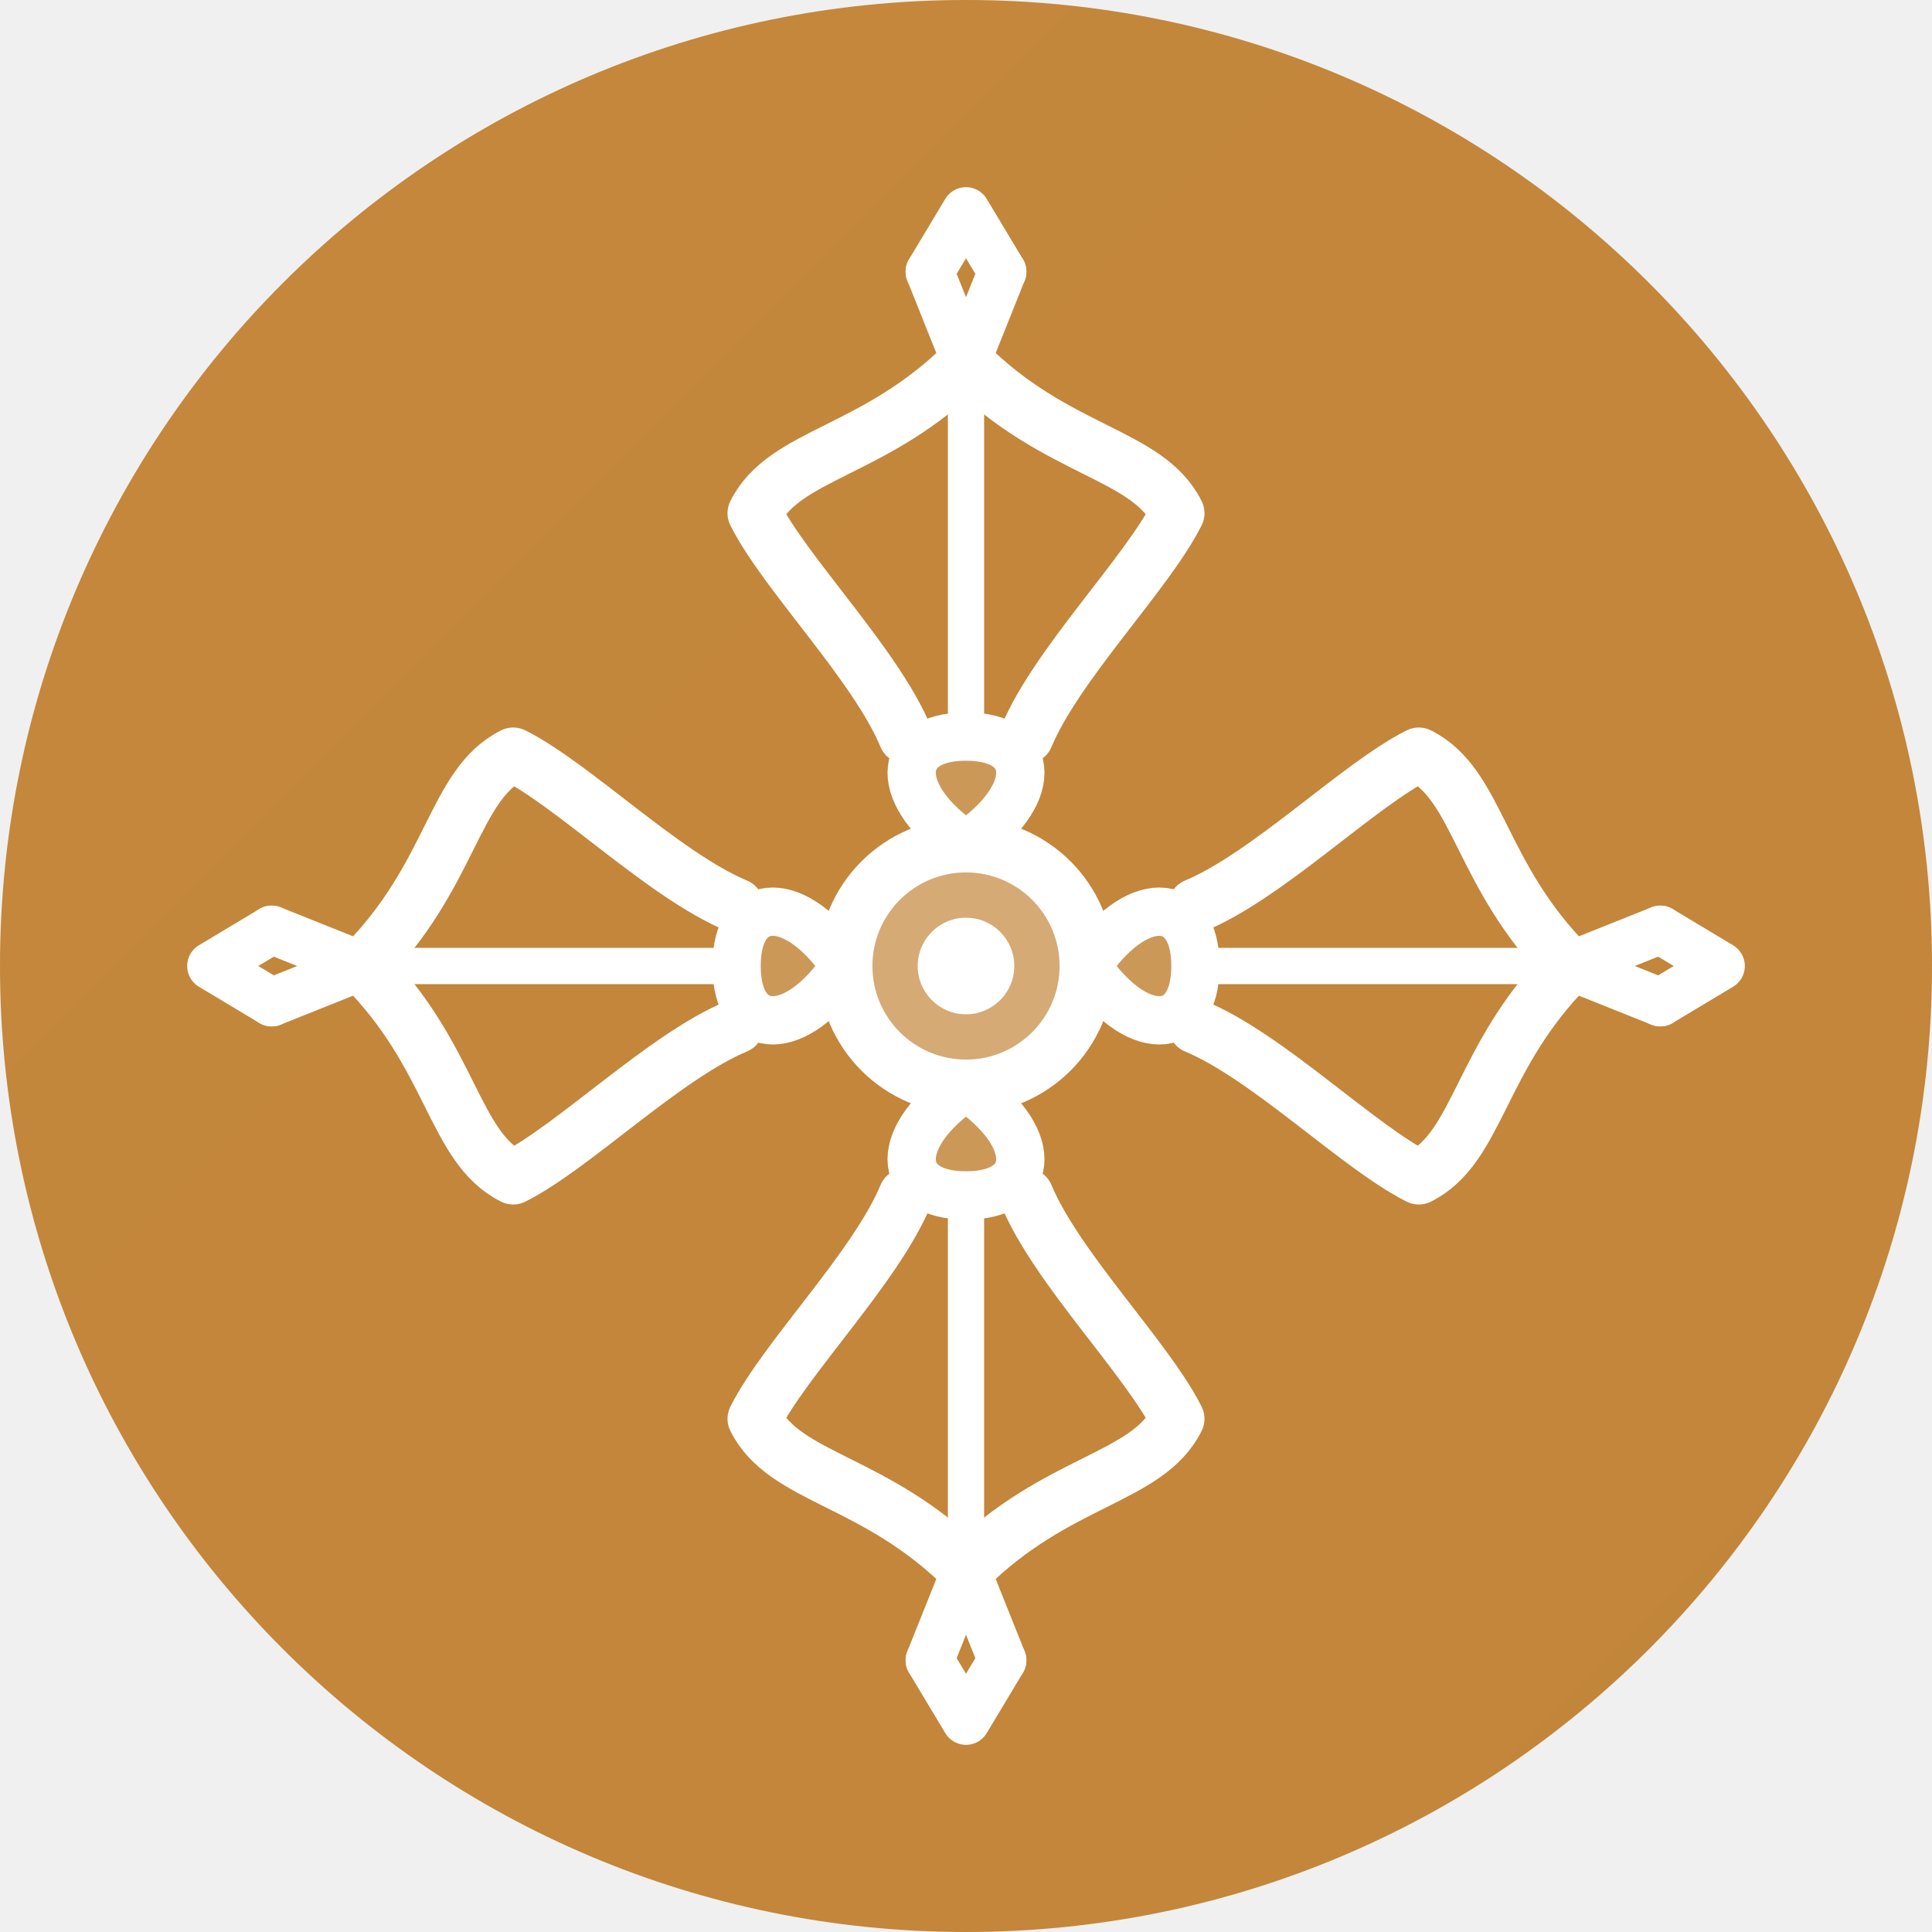
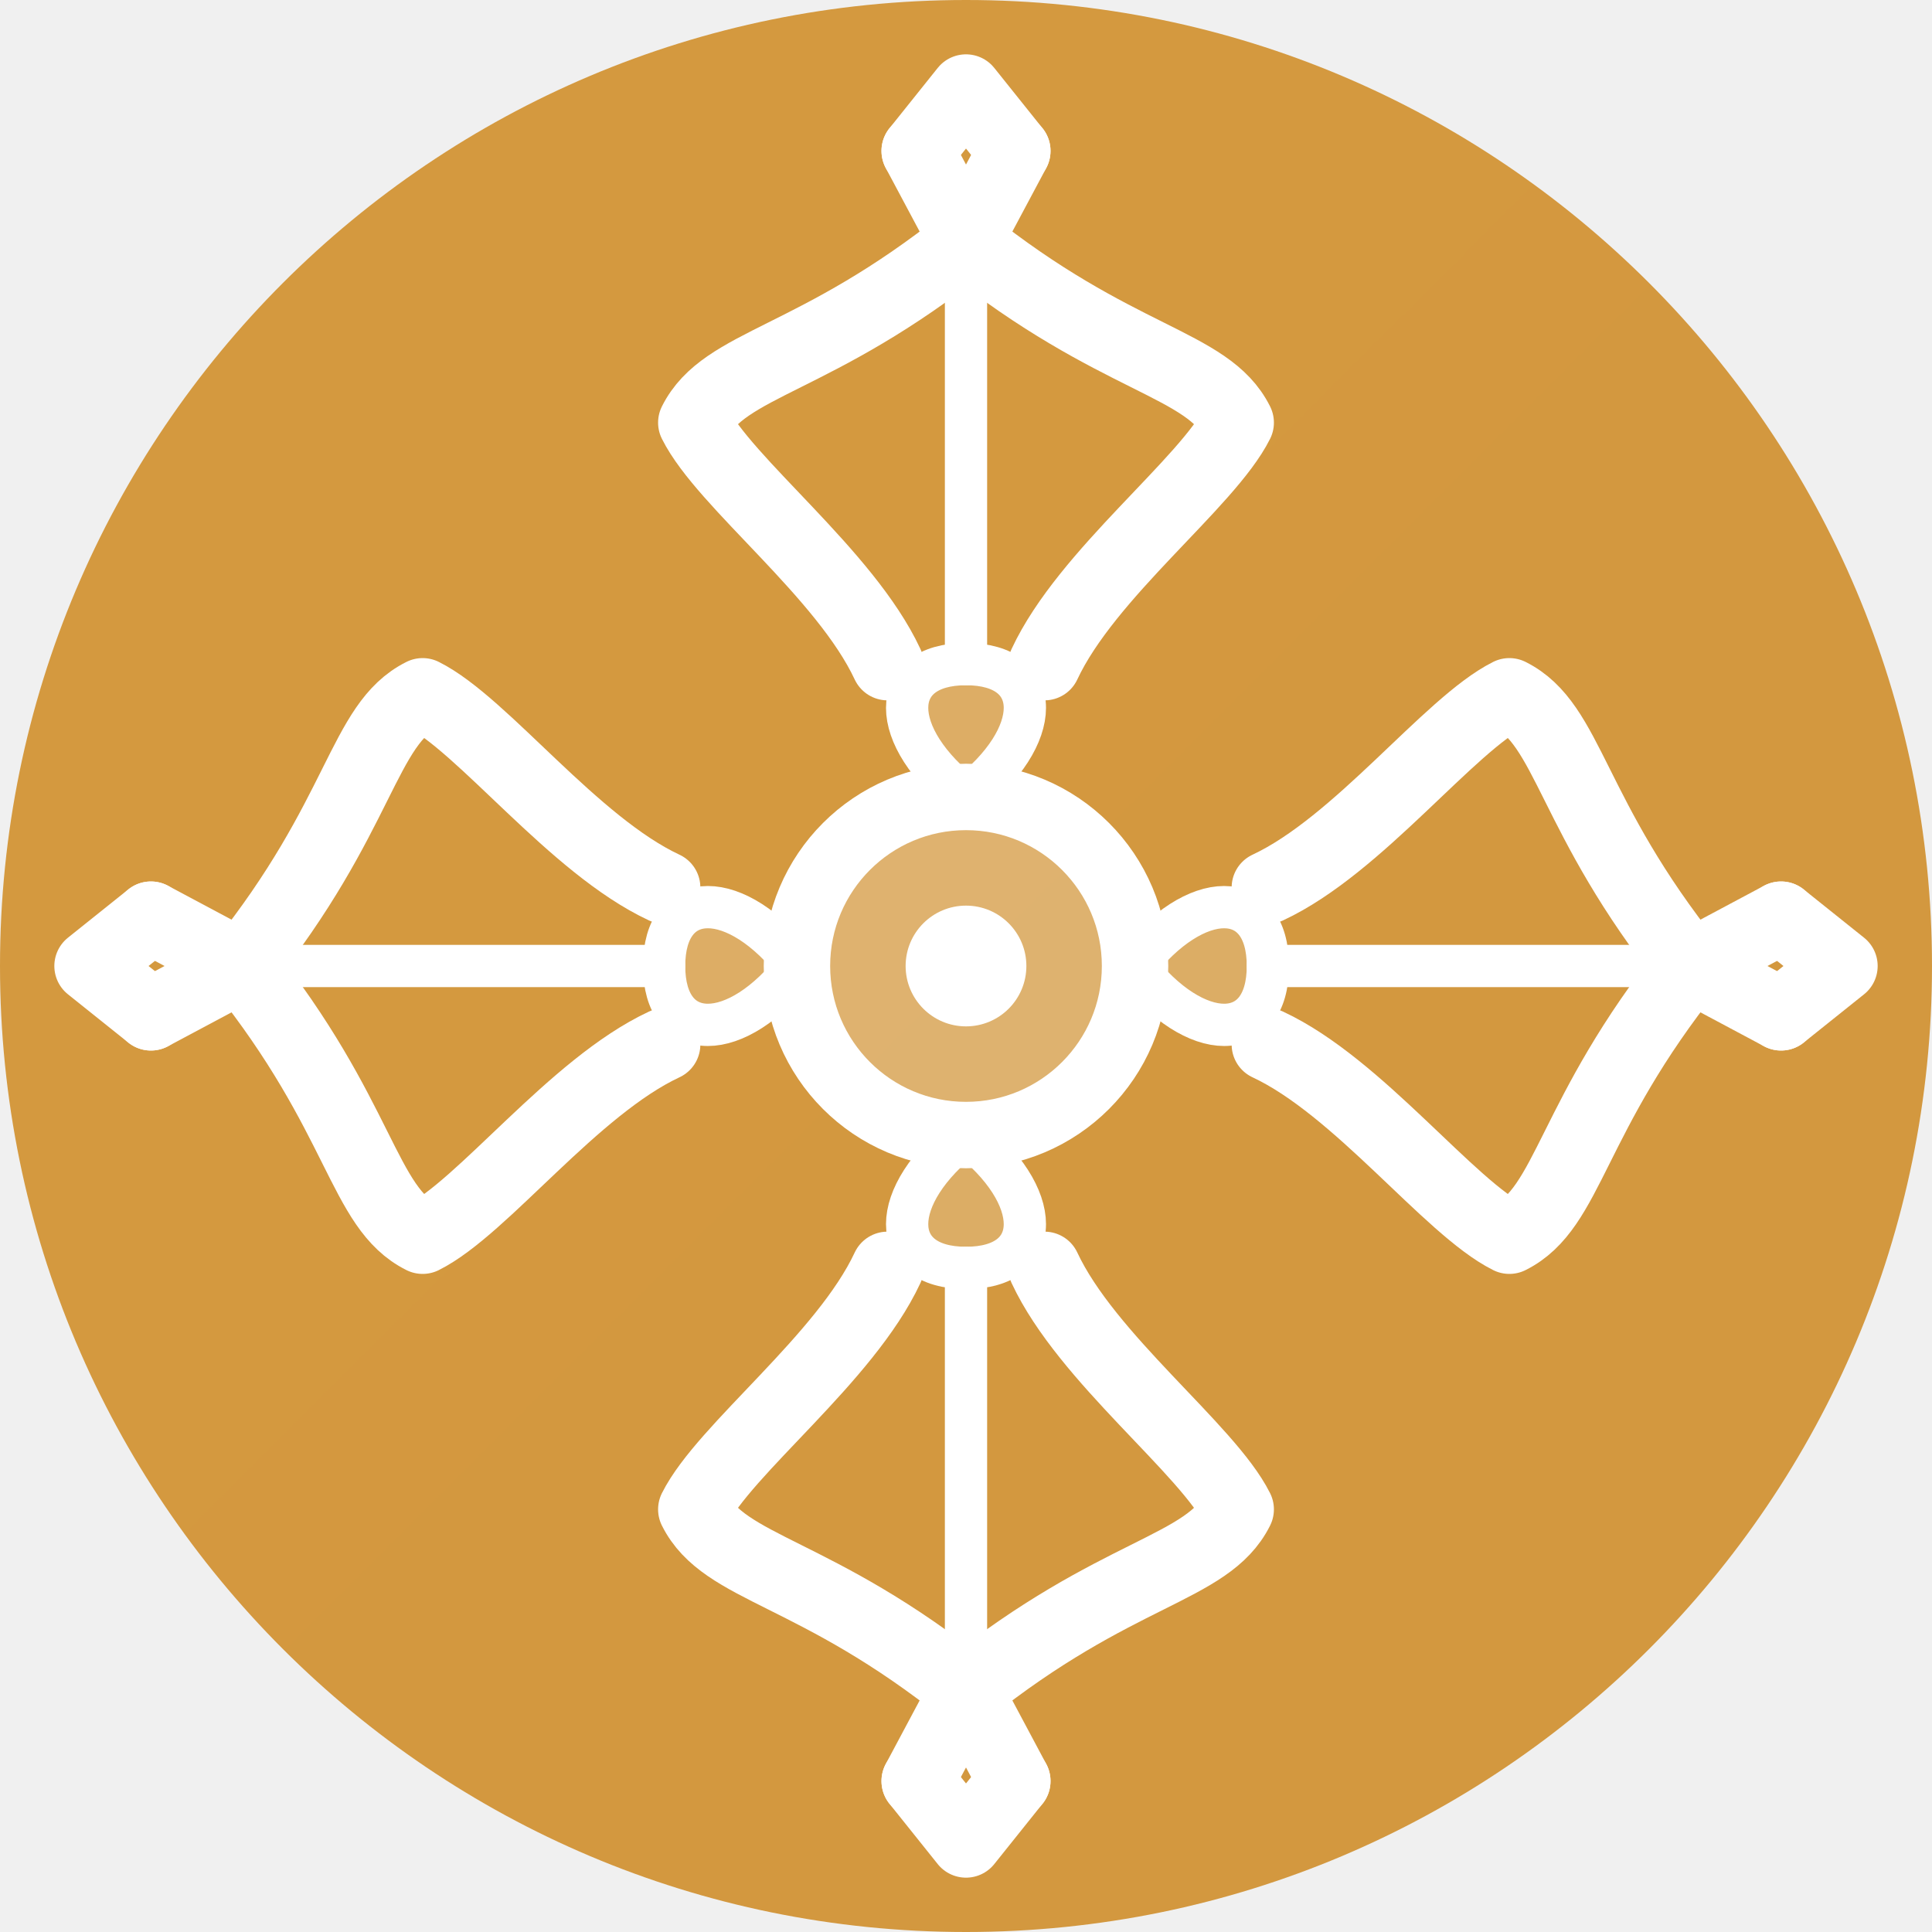
<svg xmlns="http://www.w3.org/2000/svg" viewBox="0 0 32 32" fill="none">
  <circle cx="16" cy="16" r="16" fill="url(#bg)" />
-   <g transform="translate(16,16)" stroke="#fff" stroke-width="0.8" stroke-linecap="round" stroke-linejoin="round" fill="none">
-     <circle cx="0" cy="0" r="2" fill="#fff" fill-opacity="0.3" stroke="#fff" stroke-width="0.9" />
-     <circle cx="0" cy="0" r="0.8" fill="#fff" stroke="none" />
-     <path d="M0-2 C-1.2-2.8-1.2-3.8 0-3.8 C1.2-3.8 1.2-2.8 0-2" fill="#fff" fill-opacity="0.15" />
-     <path d="M0 2 C-1.2 2.8-1.2 3.8 0 3.8 C1.2 3.8 1.2 2.8 0 2" fill="#fff" fill-opacity="0.15" />
-     <path d="M-2 0 C-2.8-1.2-3.8-1.2-3.8 0 C-3.8 1.2-2.8 1.2-2 0" fill="#fff" fill-opacity="0.15" />
-     <path d="M2 0 C2.8-1.2 3.8-1.2 3.8 0 C3.8 1.2 2.8 1.2 2 0" fill="#fff" fill-opacity="0.15" />
-     <path d="M-1-3.8 C-1.5-5-3-6.5-3.5-7.5 C-3-8.5-1.5-8.5 0-10" stroke-width="0.9" />
-     <path d="M1-3.8 C1.5-5 3-6.5 3.5-7.5 C3-8.5 1.5-8.5 0-10" stroke-width="0.9" />
-     <path d="M0-3.8 L0-10" stroke-width="0.6" />
-     <path d="M0-10 L-0.6-11.5" stroke-width="0.8" />
-     <path d="M0-10 L0.6-11.5" stroke-width="0.8" />
-     <path d="M-0.6-11.5 L0-12.5 L0.6-11.5" stroke-width="0.8" />
-     <path d="M-1 3.8 C-1.5 5-3 6.5-3.5 7.5 C-3 8.5-1.5 8.5 0 10" stroke-width="0.9" />
-     <path d="M1 3.8 C1.5 5 3 6.5 3.5 7.5 C3 8.5 1.5 8.5 0 10" stroke-width="0.9" />
-     <path d="M0 3.8 L0 10" stroke-width="0.6" />
-     <path d="M0 10 L-0.6 11.5" stroke-width="0.8" />
-     <path d="M0 10 L0.6 11.5" stroke-width="0.8" />
-     <path d="M-0.6 11.5 L0 12.5 L0.6 11.5" stroke-width="0.8" />
-     <path d="M-3.8-1 C-5-1.5-6.5-3-7.5-3.5 C-8.5-3-8.5-1.5-10 0" stroke-width="0.9" />
-     <path d="M-3.8 1 C-5 1.5-6.5 3-7.5 3.5 C-8.5 3-8.5 1.5-10 0" stroke-width="0.9" />
-     <path d="M-3.8 0 L-10 0" stroke-width="0.6" />
-     <path d="M-10 0 L-11.5-0.6" stroke-width="0.8" />
-     <path d="M-10 0 L-11.5 0.6" stroke-width="0.8" />
-     <path d="M-11.5-0.6 L-12.5 0 L-11.5 0.6" stroke-width="0.8" />
-     <path d="M3.8-1 C5-1.5 6.5-3 7.5-3.5 C8.5-3 8.5-1.5 10 0" stroke-width="0.9" />
-     <path d="M3.8 1 C5 1.5 6.5 3 7.5 3.5 C8.5 3 8.5 1.5 10 0" stroke-width="0.9" />
-     <path d="M3.8 0 L10 0" stroke-width="0.6" />
-     <path d="M10 0 L11.5-0.6" stroke-width="0.8" />
-     <path d="M10 0 L11.5 0.6" stroke-width="0.8" />
-     <path d="M11.5-0.6 L12.5 0 L11.5 0.6" stroke-width="0.8" />
+   <g transform="translate(16,16)" stroke="#fff" stroke-width="1.2" stroke-linecap="round" stroke-linejoin="round" fill="none">
+     <circle cx="0" cy="0" r="2.8" fill="#fff" fill-opacity="0.25" stroke="#fff" stroke-width="1.1" />
+     <circle cx="0" cy="0" r="1" fill="#fff" stroke="none" />
+     <path d="M0-2.8 C-1.3-3.8-1.3-5 0-5 C1.3-5 1.3-3.8 0-2.8" fill="#fff" fill-opacity="0.2" stroke-width="0.7" />
+     <path d="M0 2.8 C-1.3 3.8-1.3 5 0 5 C1.3 5 1.3 3.8 0 2.8" fill="#fff" fill-opacity="0.2" stroke-width="0.7" />
+     <path d="M-2.8 0 C-3.8-1.3-5-1.3-5 0 C-5 1.3-3.8 1.3-2.8 0" fill="#fff" fill-opacity="0.2" stroke-width="0.7" />
+     <path d="M2.8 0 C3.8-1.3 5-1.3 5 0 C5 1.3 3.8 1.3 2.8 0" fill="#fff" fill-opacity="0.2" stroke-width="0.7" />
+     <path d="M-1.3-5 C-2-6.5-4-8-4.5-9 C-4-10-2.5-10 0-12" />
+     <path d="M1.3-5 C2-6.5 4-8 4.5-9 C4-10 2.5-10 0-12" />
+     <path d="M0-5 L0-12" stroke-width="0.7" />
+     <path d="M0-12L-0.8-13.5" />
+     <path d="M0-12L0.8-13.5" />
+     <path d="M-0.8-13.5L0-14.5L0.8-13.5" />
+     <path d="M-1.3 5 C-2 6.5-4 8-4.5 9 C-4 10-2.5 10 0 12" />
+     <path d="M1.3 5 C2 6.5 4 8 4.5 9 C4 10 2.5 10 0 12" />
+     <path d="M0 5 L0 12" stroke-width="0.7" />
+     <path d="M0 12L-0.8 13.5" />
+     <path d="M0 12L0.8 13.5" />
+     <path d="M-0.8 13.5L0 14.5L0.8 13.5" />
+     <path d="M-5-1.3 C-6.5-2-8-4-9-4.5 C-10-4-10-2.5-12 0" />
+     <path d="M-5 1.3 C-6.5 2-8 4-9 4.5 C-10 4-10 2.5-12 0" />
+     <path d="M-5 0 L-12 0" stroke-width="0.7" />
+     <path d="M-12 0L-13.5-0.8" />
+     <path d="M-12 0L-13.5 0.8" />
+     <path d="M-13.5-0.8L-14.5 0L-13.5 0.8" />
+     <path d="M5-1.3 C6.5-2 8-4 9-4.5 C10-4 10-2.5 12 0" />
+     <path d="M5 1.3 C6.5 2 8 4 9 4.5 C10 4 10 2.5 12 0" />
+     <path d="M5 0 L12 0" stroke-width="0.7" />
+     <path d="M12 0L13.5-0.8" />
+     <path d="M12 0L13.5 0.8" />
+     <path d="M13.5-0.8L14.5 0L13.5 0.8" />
  </g>
  <defs>
    <linearGradient id="bg" x1="0" y1="0" x2="32" y2="32">
-       <stop offset="0%" stop-color="#c4873b" />
-       <stop offset="100%" stop-color="#8b5a1b" />
+       <stop offset="0%" stop-color="#d4993f" />
+       <stop offset="50%" stop-color="#c4873b" />
+       <stop offset="100%" stop-color="#a06e2e" />
    </linearGradient>
  </defs>
</svg>
